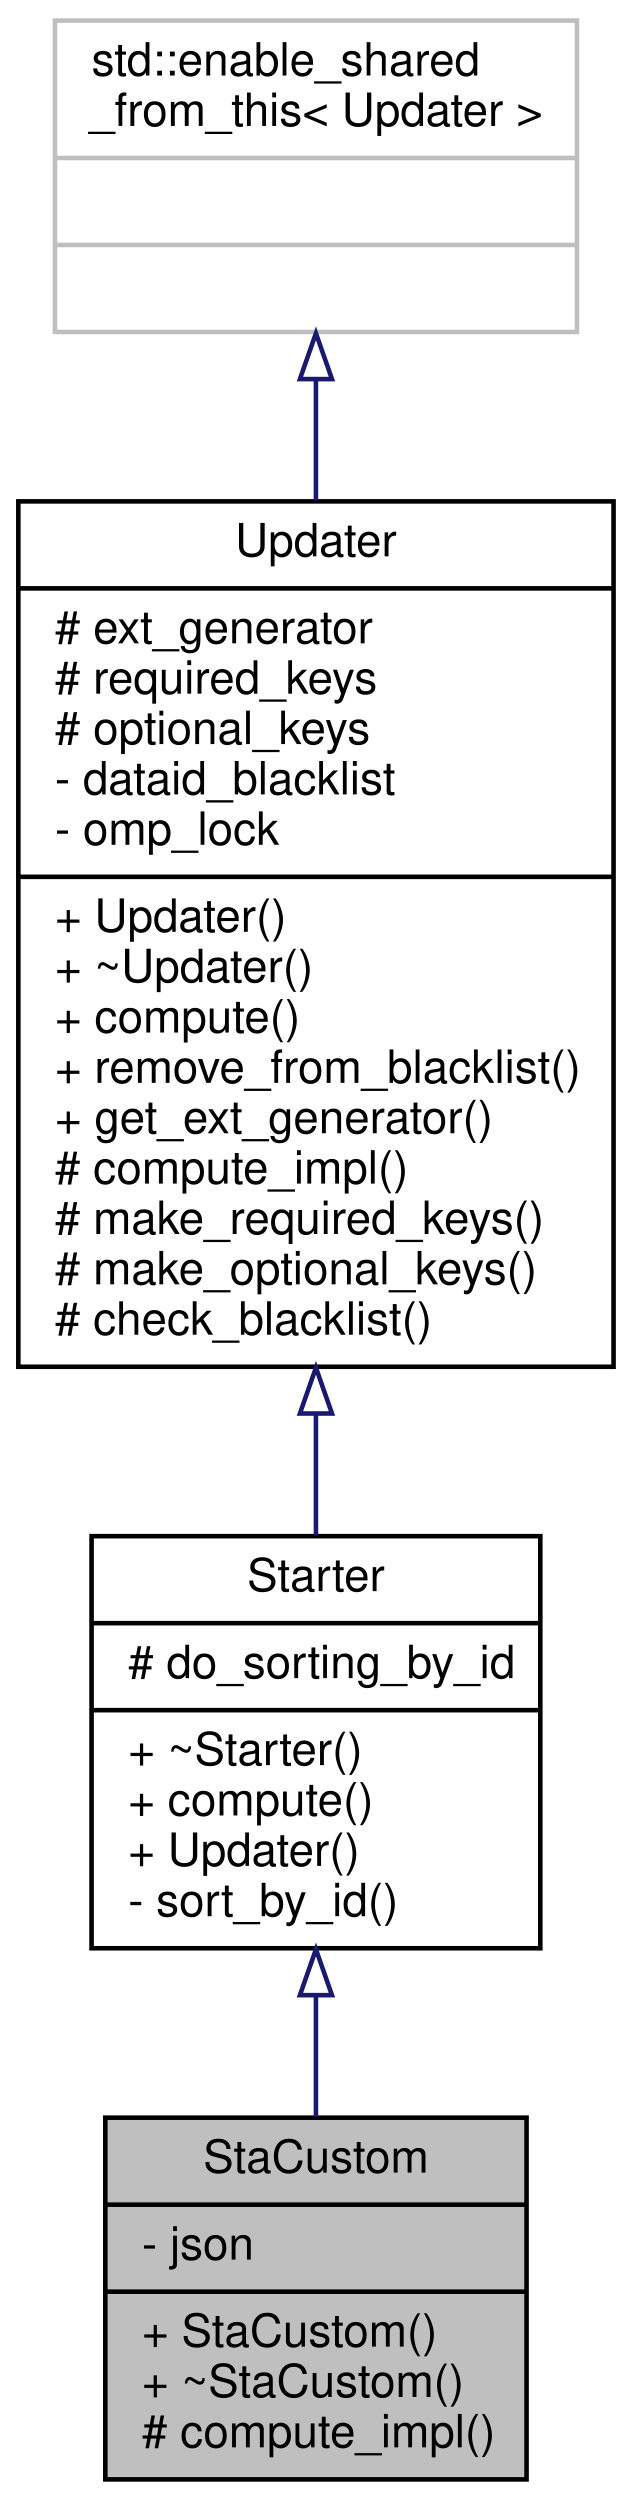
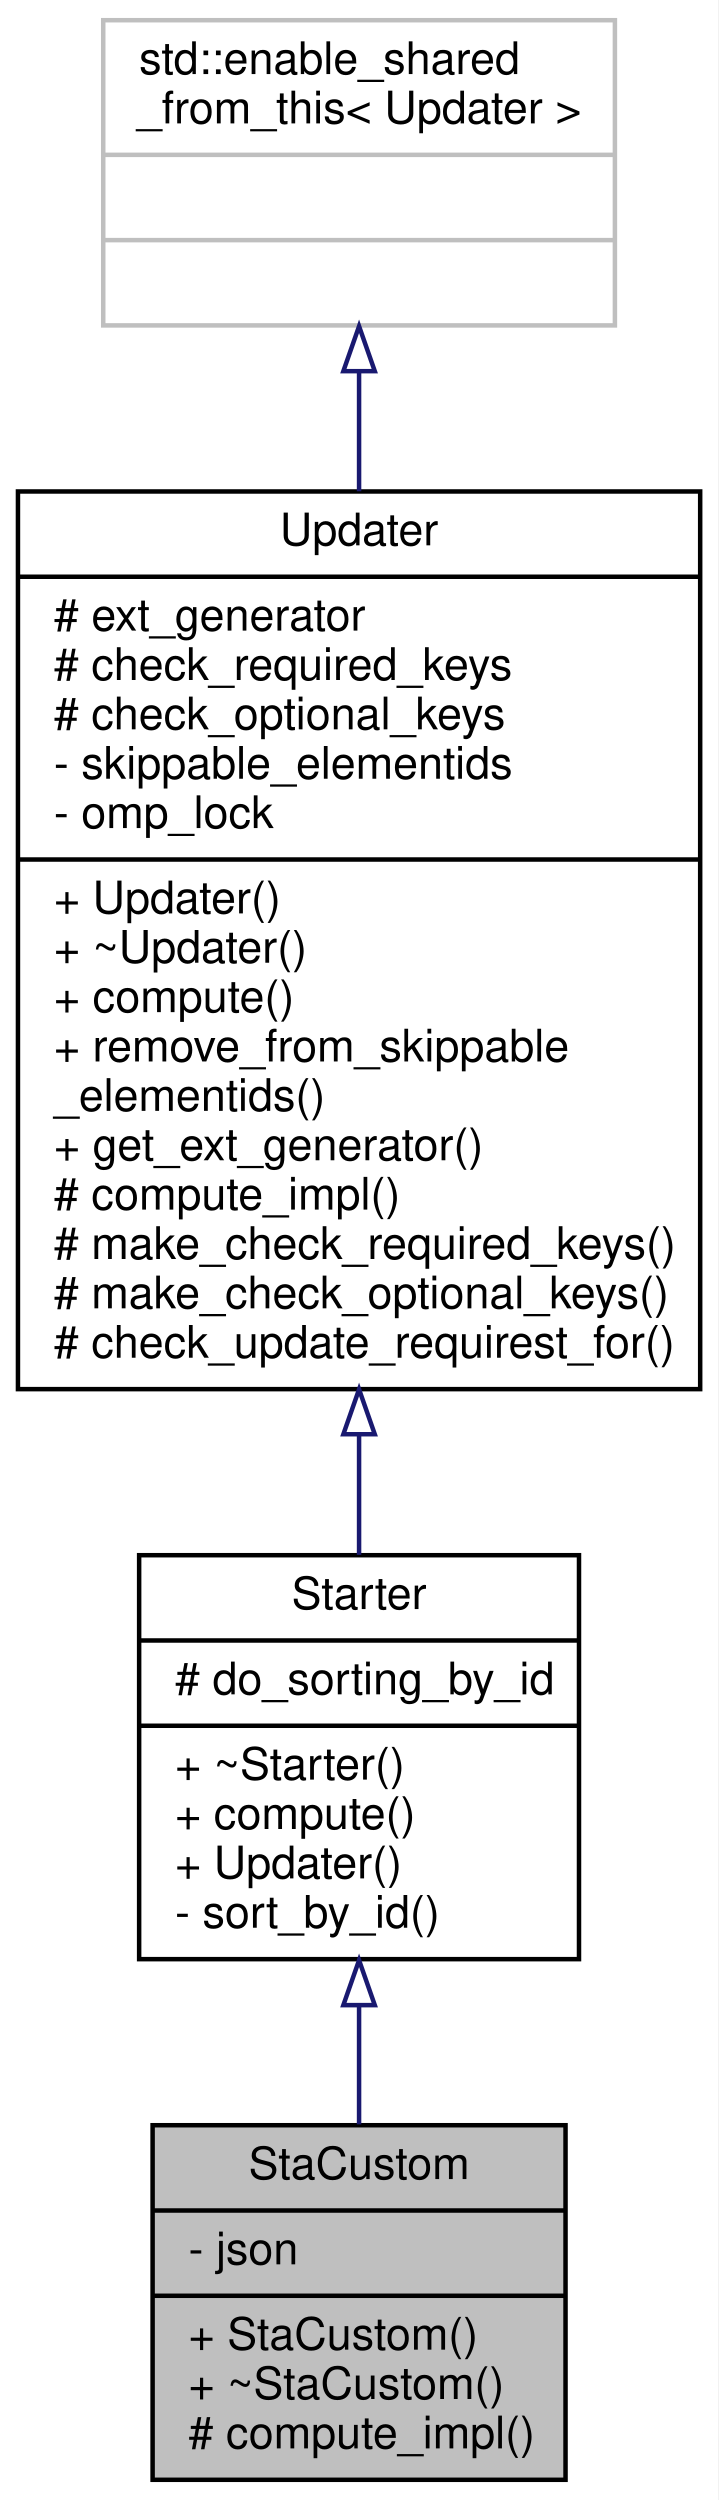
- <svg xmlns="http://www.w3.org/2000/svg" xmlns:xlink="http://www.w3.org/1999/xlink" width="138pt" height="546pt" viewBox="0.00 0.00 138.00 546.00">
-   <g id="graph0" class="graph" transform="scale(1 1) rotate(0) translate(4 542)">
-     <polygon fill="#ffffff" stroke="transparent" points="-4,4 -4,-542 134,-542 134,4 -4,4" />
+ <svg xmlns="http://www.w3.org/2000/svg" xmlns:xlink="http://www.w3.org/1999/xlink" width="160pt" height="557pt" viewBox="0.00 0.00 160.00 557.00">
+   <g id="graph0" class="graph" transform="scale(1 1) rotate(0) translate(4 553)">
+     <polygon fill="#ffffff" stroke="transparent" points="-4,4 -4,-553 156,-553 156,4 -4,4" />
    <g id="node1" class="node">
-       <polygon fill="#bfbfbf" stroke="#000000" points="19,-.5 19,-79.5 111,-79.5 111,-.5 19,-.5" />
-       <text text-anchor="middle" x="65" y="-67.5" font-family="Helvetica,sans-Serif" font-size="10.00" fill="#000000">StaCustom</text>
-       <polyline fill="none" stroke="#000000" points="19,-60.5 111,-60.5 " />
-       <text text-anchor="start" x="27" y="-48.5" font-family="Helvetica,sans-Serif" font-size="10.00" fill="#000000">- json</text>
-       <polyline fill="none" stroke="#000000" points="19,-41.5 111,-41.5 " />
-       <text text-anchor="start" x="27" y="-29.5" font-family="Helvetica,sans-Serif" font-size="10.00" fill="#000000">+ StaCustom()</text>
-       <text text-anchor="start" x="27" y="-18.5" font-family="Helvetica,sans-Serif" font-size="10.00" fill="#000000">+ ~StaCustom()</text>
-       <text text-anchor="start" x="27" y="-7.5" font-family="Helvetica,sans-Serif" font-size="10.00" fill="#000000"># compute_impl()</text>
+       <polygon fill="#bfbfbf" stroke="#000000" points="30,-.5 30,-79.5 122,-79.5 122,-.5 30,-.5" />
+       <text text-anchor="middle" x="76" y="-67.5" font-family="Helvetica,sans-Serif" font-size="10.00" fill="#000000">StaCustom</text>
+       <polyline fill="none" stroke="#000000" points="30,-60.5 122,-60.5 " />
+       <text text-anchor="start" x="38" y="-48.5" font-family="Helvetica,sans-Serif" font-size="10.00" fill="#000000">- json</text>
+       <polyline fill="none" stroke="#000000" points="30,-41.5 122,-41.5 " />
+       <text text-anchor="start" x="38" y="-29.5" font-family="Helvetica,sans-Serif" font-size="10.00" fill="#000000">+ StaCustom()</text>
+       <text text-anchor="start" x="38" y="-18.5" font-family="Helvetica,sans-Serif" font-size="10.00" fill="#000000">+ ~StaCustom()</text>
+       <text text-anchor="start" x="38" y="-7.5" font-family="Helvetica,sans-Serif" font-size="10.00" fill="#000000"># compute_impl()</text>
    </g>
    <g id="node2" class="node">
      <g id="a_node2">
        <a xlink:href="classStarter.html" target="_top" xlink:title="Starter sets some properties to an empty Element object. ">
-           <polygon fill="#ffffff" stroke="#000000" points="16,-116.5 16,-206.5 114,-206.5 114,-116.5 16,-116.5" />
-           <text text-anchor="middle" x="65" y="-194.5" font-family="Helvetica,sans-Serif" font-size="10.00" fill="#000000">Starter</text>
-           <polyline fill="none" stroke="#000000" points="16,-187.5 114,-187.5 " />
-           <text text-anchor="start" x="24" y="-175.5" font-family="Helvetica,sans-Serif" font-size="10.00" fill="#000000"># do_sorting_by_id</text>
-           <polyline fill="none" stroke="#000000" points="16,-168.5 114,-168.5 " />
-           <text text-anchor="start" x="24" y="-156.5" font-family="Helvetica,sans-Serif" font-size="10.00" fill="#000000">+ ~Starter()</text>
-           <text text-anchor="start" x="24" y="-145.5" font-family="Helvetica,sans-Serif" font-size="10.00" fill="#000000">+ compute()</text>
-           <text text-anchor="start" x="24" y="-134.5" font-family="Helvetica,sans-Serif" font-size="10.00" fill="#000000">+ Updater()</text>
-           <text text-anchor="start" x="24" y="-123.5" font-family="Helvetica,sans-Serif" font-size="10.00" fill="#000000">- sort_by_id()</text>
+           <polygon fill="#ffffff" stroke="#000000" points="27,-116.5 27,-206.5 125,-206.5 125,-116.5 27,-116.5" />
+           <text text-anchor="middle" x="76" y="-194.5" font-family="Helvetica,sans-Serif" font-size="10.00" fill="#000000">Starter</text>
+           <polyline fill="none" stroke="#000000" points="27,-187.5 125,-187.5 " />
+           <text text-anchor="start" x="35" y="-175.5" font-family="Helvetica,sans-Serif" font-size="10.00" fill="#000000"># do_sorting_by_id</text>
+           <polyline fill="none" stroke="#000000" points="27,-168.5 125,-168.5 " />
+           <text text-anchor="start" x="35" y="-156.5" font-family="Helvetica,sans-Serif" font-size="10.00" fill="#000000">+ ~Starter()</text>
+           <text text-anchor="start" x="35" y="-145.5" font-family="Helvetica,sans-Serif" font-size="10.00" fill="#000000">+ compute()</text>
+           <text text-anchor="start" x="35" y="-134.5" font-family="Helvetica,sans-Serif" font-size="10.00" fill="#000000">+ Updater()</text>
+           <text text-anchor="start" x="35" y="-123.5" font-family="Helvetica,sans-Serif" font-size="10.00" fill="#000000">- sort_by_id()</text>
        </a>
      </g>
    </g>
    <g id="edge1" class="edge">
-       <path fill="none" stroke="#191970" d="M65,-106.254C65,-97.296 65,-88.176 65,-79.684" />
-       <polygon fill="none" stroke="#191970" points="61.5,-106.258 65,-116.258 68.5,-106.258 61.5,-106.258" />
+       <path fill="none" stroke="#191970" d="M76,-106.254C76,-97.296 76,-88.176 76,-79.684" />
+       <polygon fill="none" stroke="#191970" points="72.5,-106.258 76,-116.258 79.5,-106.258 72.5,-106.258" />
    </g>
    <g id="node3" class="node">
      <g id="a_node3">
        <a xlink:href="classUpdater.html" target="_top" xlink:title="Updater is an abstract class to update data held by an Element object. ">
-           <polygon fill="#ffffff" stroke="#000000" points="0,-243.5 0,-432.5 130,-432.5 130,-243.5 0,-243.5" />
-           <text text-anchor="middle" x="65" y="-420.5" font-family="Helvetica,sans-Serif" font-size="10.00" fill="#000000">Updater</text>
-           <polyline fill="none" stroke="#000000" points="0,-413.5 130,-413.5 " />
-           <text text-anchor="start" x="8" y="-401.5" font-family="Helvetica,sans-Serif" font-size="10.00" fill="#000000"># ext_generator</text>
-           <text text-anchor="start" x="8" y="-390.5" font-family="Helvetica,sans-Serif" font-size="10.00" fill="#000000"># required_keys</text>
-           <text text-anchor="start" x="8" y="-379.5" font-family="Helvetica,sans-Serif" font-size="10.00" fill="#000000"># optional_keys</text>
-           <text text-anchor="start" x="8" y="-368.5" font-family="Helvetica,sans-Serif" font-size="10.00" fill="#000000">- dataid_blacklist</text>
-           <text text-anchor="start" x="8" y="-357.5" font-family="Helvetica,sans-Serif" font-size="10.00" fill="#000000">- omp_lock</text>
-           <polyline fill="none" stroke="#000000" points="0,-350.5 130,-350.5 " />
-           <text text-anchor="start" x="8" y="-338.5" font-family="Helvetica,sans-Serif" font-size="10.00" fill="#000000">+ Updater()</text>
-           <text text-anchor="start" x="8" y="-327.5" font-family="Helvetica,sans-Serif" font-size="10.00" fill="#000000">+ ~Updater()</text>
-           <text text-anchor="start" x="8" y="-316.5" font-family="Helvetica,sans-Serif" font-size="10.00" fill="#000000">+ compute()</text>
-           <text text-anchor="start" x="8" y="-305.5" font-family="Helvetica,sans-Serif" font-size="10.00" fill="#000000">+ remove_from_blacklist()</text>
+           <polygon fill="#ffffff" stroke="#000000" points="0,-243.5 0,-443.5 152,-443.5 152,-243.5 0,-243.5" />
+           <text text-anchor="middle" x="76" y="-431.5" font-family="Helvetica,sans-Serif" font-size="10.00" fill="#000000">Updater</text>
+           <polyline fill="none" stroke="#000000" points="0,-424.5 152,-424.5 " />
+           <text text-anchor="start" x="8" y="-412.5" font-family="Helvetica,sans-Serif" font-size="10.00" fill="#000000"># ext_generator</text>
+           <text text-anchor="start" x="8" y="-401.5" font-family="Helvetica,sans-Serif" font-size="10.00" fill="#000000"># check_required_keys</text>
+           <text text-anchor="start" x="8" y="-390.5" font-family="Helvetica,sans-Serif" font-size="10.00" fill="#000000"># check_optional_keys</text>
+           <text text-anchor="start" x="8" y="-379.5" font-family="Helvetica,sans-Serif" font-size="10.00" fill="#000000">- skippable_elementids</text>
+           <text text-anchor="start" x="8" y="-368.5" font-family="Helvetica,sans-Serif" font-size="10.00" fill="#000000">- omp_lock</text>
+           <polyline fill="none" stroke="#000000" points="0,-361.5 152,-361.5 " />
+           <text text-anchor="start" x="8" y="-349.5" font-family="Helvetica,sans-Serif" font-size="10.00" fill="#000000">+ Updater()</text>
+           <text text-anchor="start" x="8" y="-338.5" font-family="Helvetica,sans-Serif" font-size="10.00" fill="#000000">+ ~Updater()</text>
+           <text text-anchor="start" x="8" y="-327.5" font-family="Helvetica,sans-Serif" font-size="10.00" fill="#000000">+ compute()</text>
+           <text text-anchor="start" x="8" y="-316.5" font-family="Helvetica,sans-Serif" font-size="10.00" fill="#000000">+ remove_from_skippable</text>
+           <text text-anchor="start" x="8" y="-305.5" font-family="Helvetica,sans-Serif" font-size="10.00" fill="#000000">_elementids()</text>
          <text text-anchor="start" x="8" y="-294.5" font-family="Helvetica,sans-Serif" font-size="10.00" fill="#000000">+ get_ext_generator()</text>
          <text text-anchor="start" x="8" y="-283.5" font-family="Helvetica,sans-Serif" font-size="10.00" fill="#000000"># compute_impl()</text>
-           <text text-anchor="start" x="8" y="-272.5" font-family="Helvetica,sans-Serif" font-size="10.00" fill="#000000"># make_required_keys()</text>
-           <text text-anchor="start" x="8" y="-261.5" font-family="Helvetica,sans-Serif" font-size="10.00" fill="#000000"># make_optional_keys()</text>
-           <text text-anchor="start" x="8" y="-250.5" font-family="Helvetica,sans-Serif" font-size="10.00" fill="#000000"># check_blacklist()</text>
+           <text text-anchor="start" x="8" y="-272.5" font-family="Helvetica,sans-Serif" font-size="10.00" fill="#000000"># make_check_required_keys()</text>
+           <text text-anchor="start" x="8" y="-261.5" font-family="Helvetica,sans-Serif" font-size="10.00" fill="#000000"># make_check_optional_keys()</text>
+           <text text-anchor="start" x="8" y="-250.5" font-family="Helvetica,sans-Serif" font-size="10.00" fill="#000000"># check_update_requirest_for()</text>
        </a>
      </g>
    </g>
    <g id="edge2" class="edge">
-       <path fill="none" stroke="#191970" d="M65,-233.184C65,-223.941 65,-214.951 65,-206.636" />
-       <polygon fill="none" stroke="#191970" points="61.5,-233.292 65,-243.292 68.5,-233.292 61.5,-233.292" />
+       <path fill="none" stroke="#191970" d="M76,-233.252C76,-223.939 76,-214.907 76,-206.573" />
+       <polygon fill="none" stroke="#191970" points="72.5,-233.449 76,-243.449 79.5,-233.449 72.5,-233.449" />
    </g>
    <g id="node4" class="node">
-       <polygon fill="#ffffff" stroke="#bfbfbf" points="8,-469.5 8,-537.5 122,-537.5 122,-469.5 8,-469.5" />
-       <text text-anchor="start" x="16" y="-525.5" font-family="Helvetica,sans-Serif" font-size="10.00" fill="#000000">std::enable_shared</text>
-       <text text-anchor="middle" x="65" y="-514.5" font-family="Helvetica,sans-Serif" font-size="10.00" fill="#000000">_from_this&lt; Updater &gt;</text>
-       <polyline fill="none" stroke="#bfbfbf" points="8,-507.5 122,-507.5 " />
-       <text text-anchor="middle" x="65" y="-495.5" font-family="Helvetica,sans-Serif" font-size="10.00" fill="#000000"> </text>
-       <polyline fill="none" stroke="#bfbfbf" points="8,-488.5 122,-488.5 " />
-       <text text-anchor="middle" x="65" y="-476.5" font-family="Helvetica,sans-Serif" font-size="10.00" fill="#000000"> </text>
+       <polygon fill="#ffffff" stroke="#bfbfbf" points="19,-480.5 19,-548.5 133,-548.5 133,-480.5 19,-480.5" />
+       <text text-anchor="start" x="27" y="-536.5" font-family="Helvetica,sans-Serif" font-size="10.00" fill="#000000">std::enable_shared</text>
+       <text text-anchor="middle" x="76" y="-525.5" font-family="Helvetica,sans-Serif" font-size="10.00" fill="#000000">_from_this&lt; Updater &gt;</text>
+       <polyline fill="none" stroke="#bfbfbf" points="19,-518.5 133,-518.5 " />
+       <text text-anchor="middle" x="76" y="-506.5" font-family="Helvetica,sans-Serif" font-size="10.00" fill="#000000"> </text>
+       <polyline fill="none" stroke="#bfbfbf" points="19,-499.5 133,-499.5 " />
+       <text text-anchor="middle" x="76" y="-487.5" font-family="Helvetica,sans-Serif" font-size="10.00" fill="#000000"> </text>
    </g>
    <g id="edge3" class="edge">
-       <path fill="none" stroke="#191970" d="M65,-459.089C65,-450.794 65,-441.839 65,-432.685" />
-       <polygon fill="none" stroke="#191970" points="61.5,-459.208 65,-469.208 68.5,-459.208 61.5,-459.208" />
+       <path fill="none" stroke="#191970" d="M76,-470.15C76,-461.816 76,-452.797 76,-443.543" />
+       <polygon fill="none" stroke="#191970" points="72.5,-470.307 76,-480.307 79.5,-470.307 72.5,-470.307" />
    </g>
  </g>
</svg>
